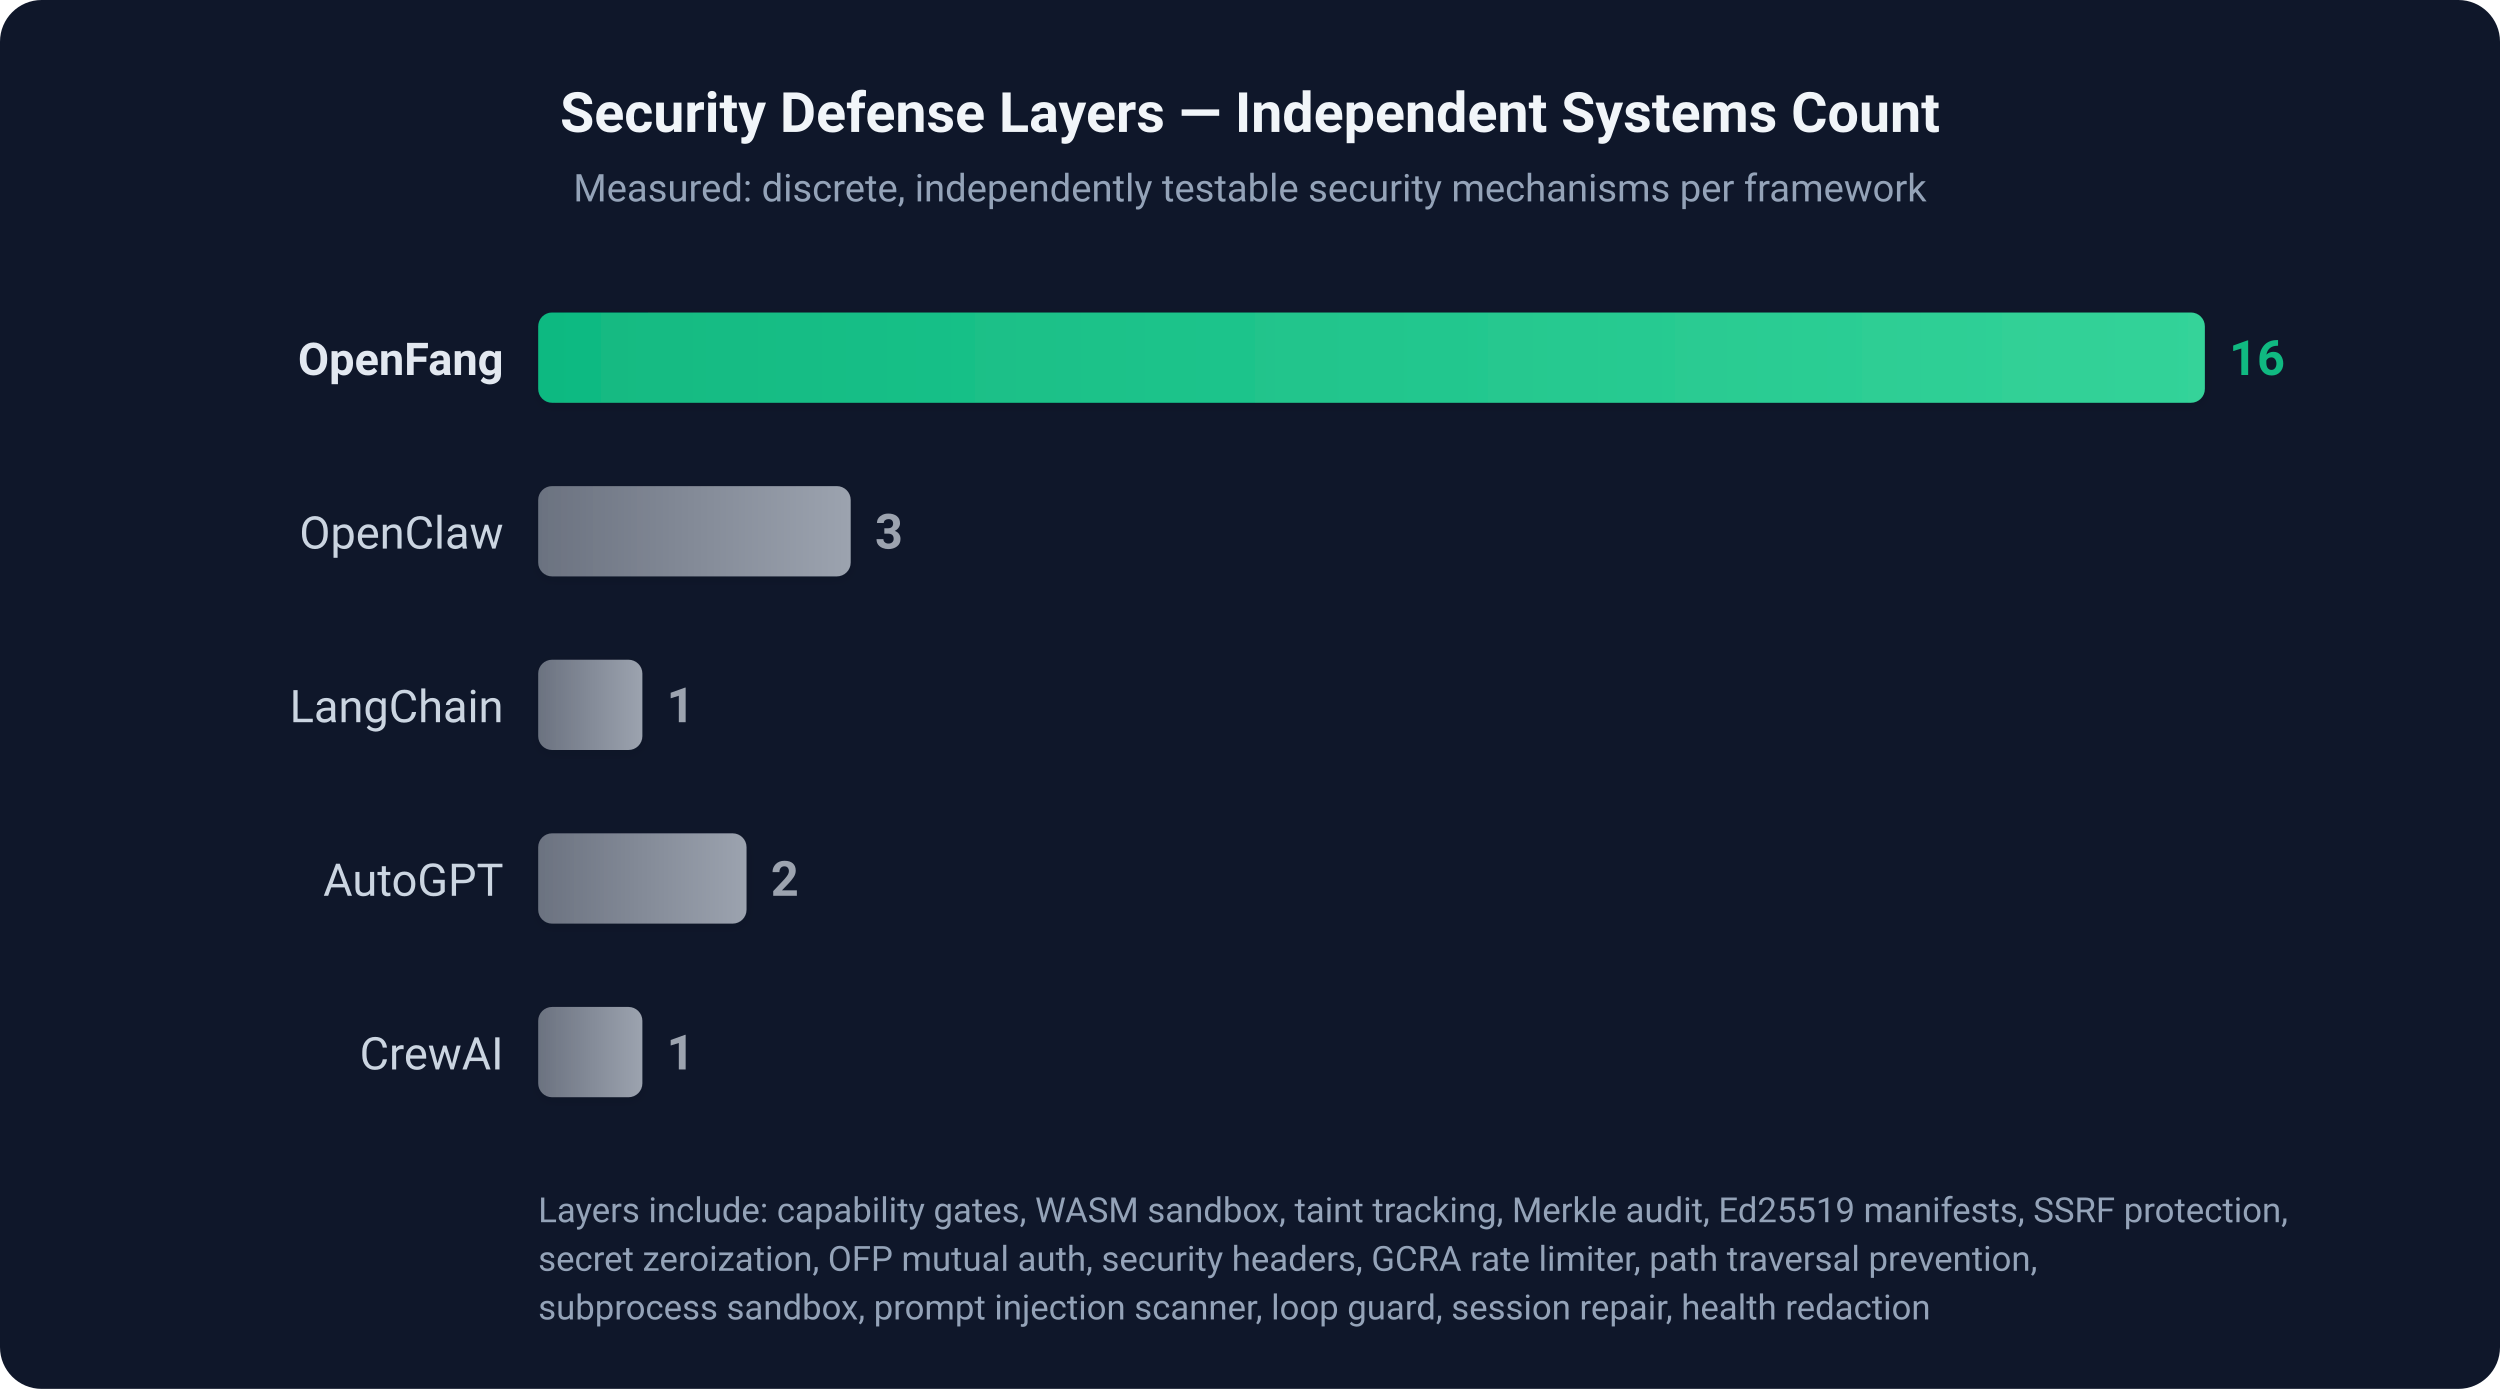
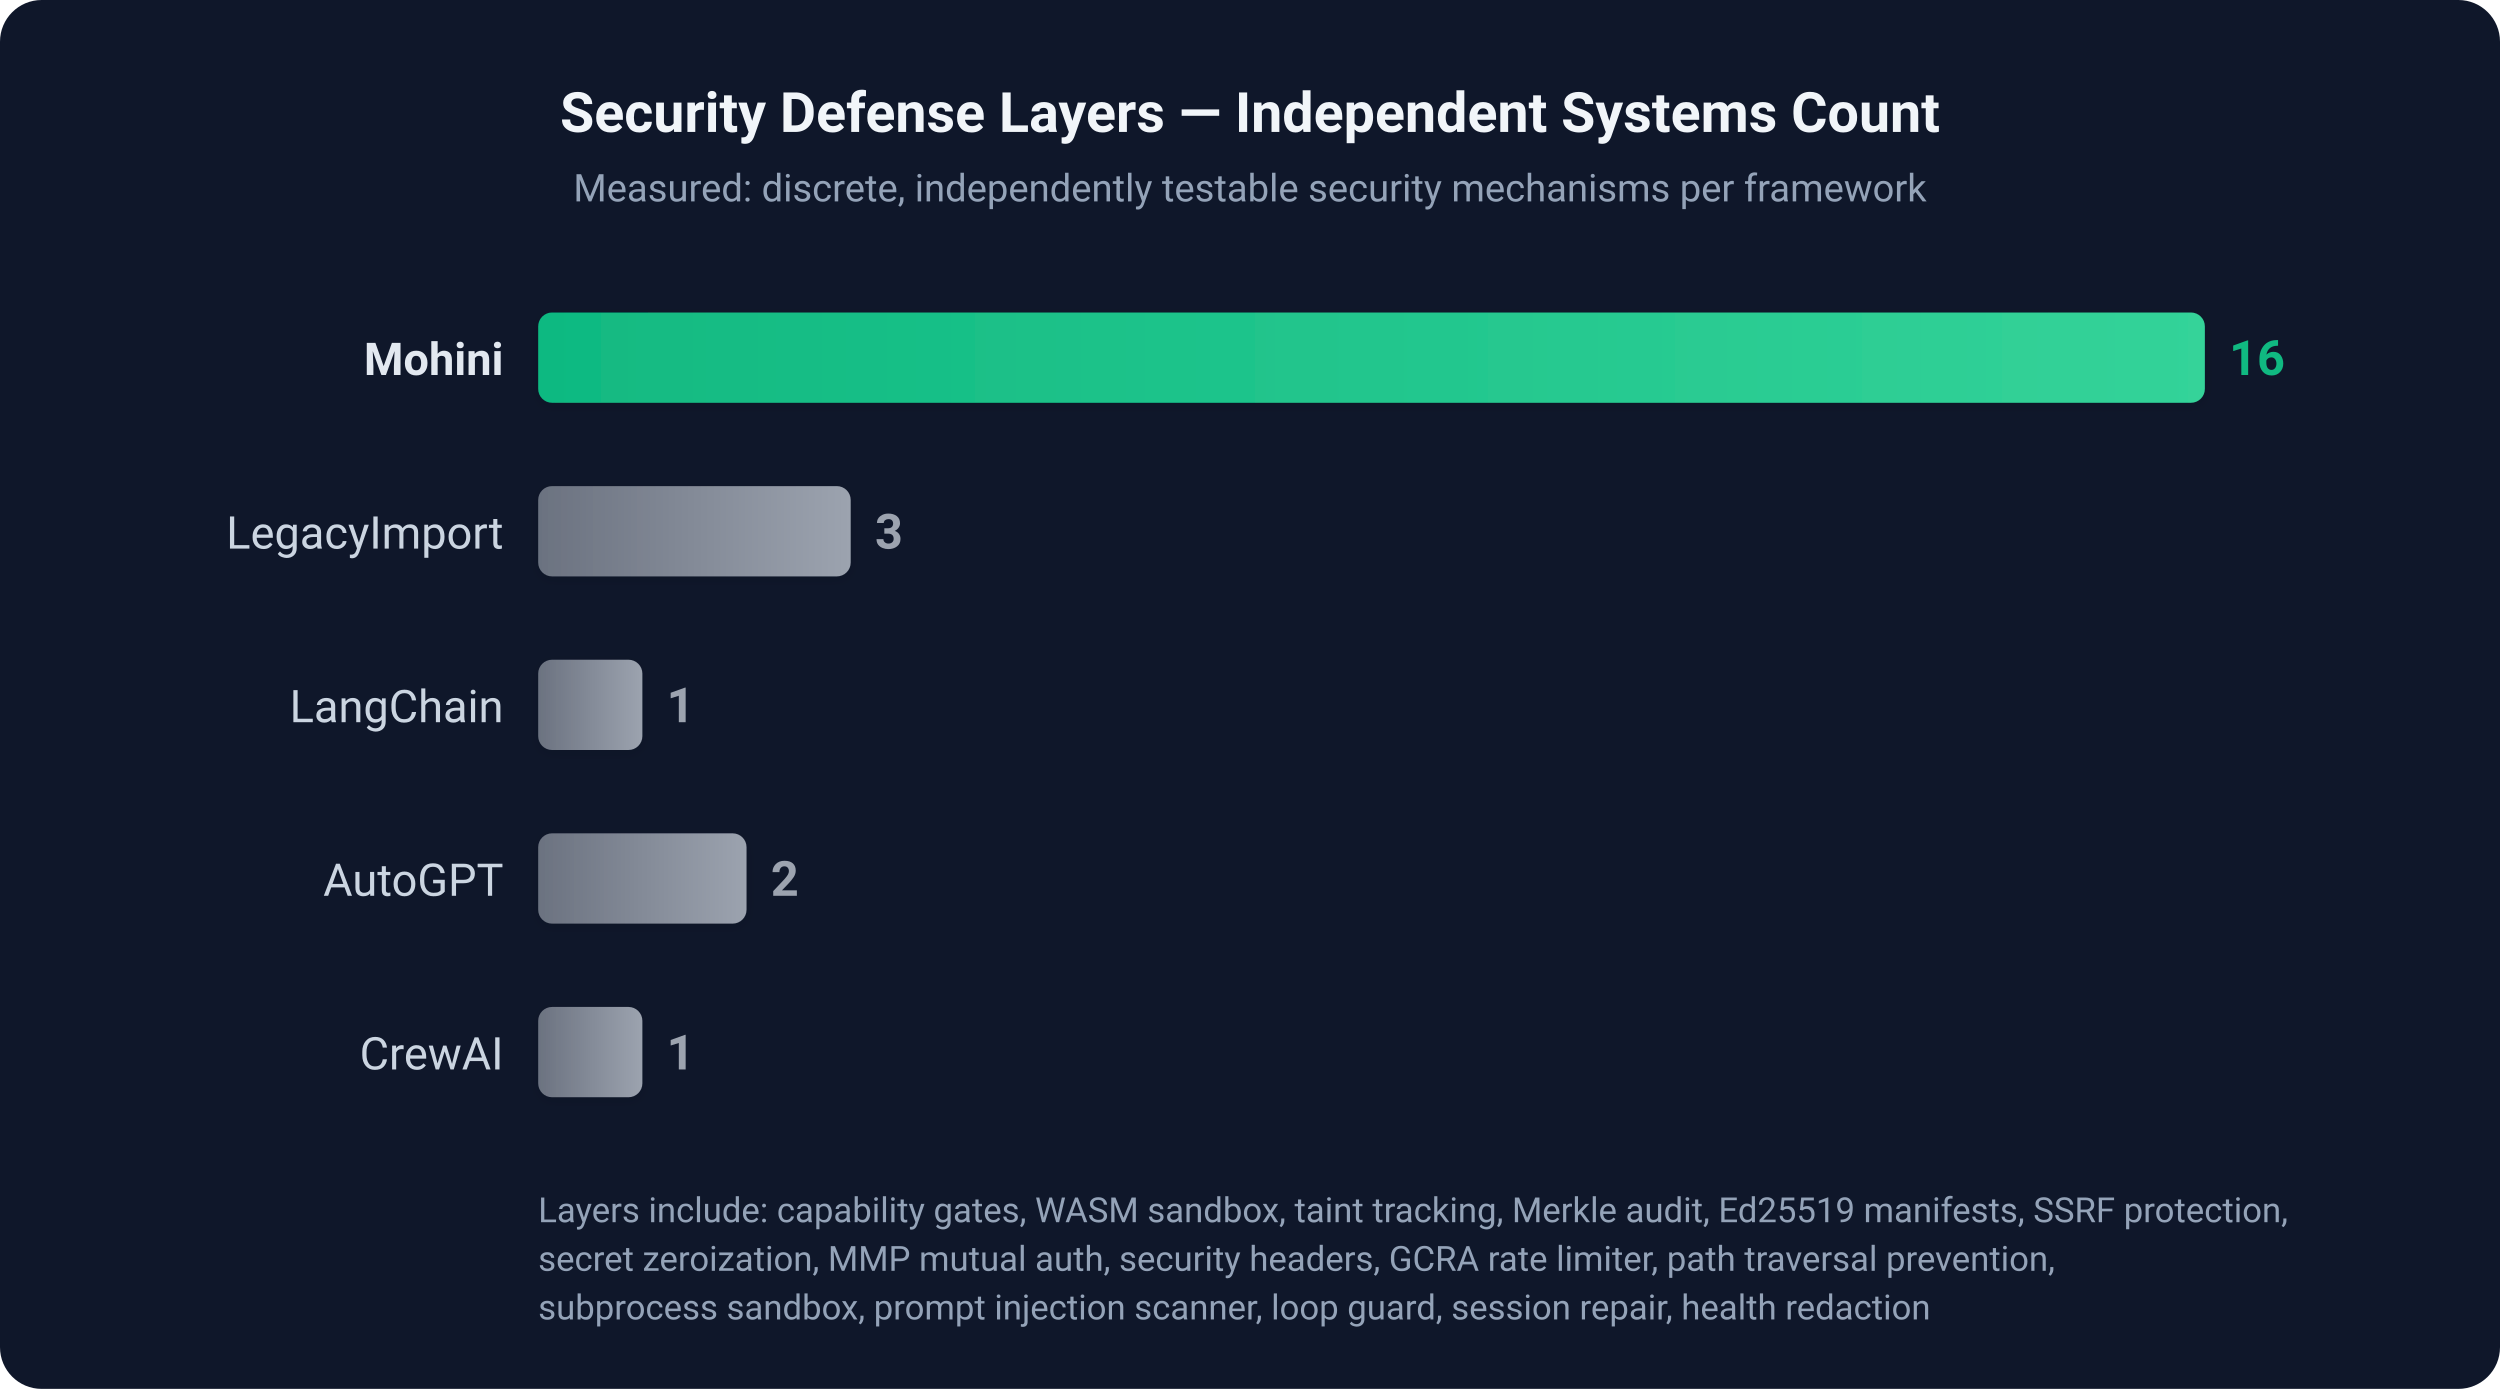
<svg xmlns="http://www.w3.org/2000/svg" viewBox="0 0 720 400" font-family="-apple-system,BlinkMacSystemFont,'Segoe UI',Roboto,Helvetica,Arial,sans-serif">
  <defs>
    <linearGradient id="sg" x1="0" y1="0" x2="1" y2="0">
      <stop offset="0%" stop-color="#10b981" />
      <stop offset="100%" stop-color="#34d399" />
    </linearGradient>
    <linearGradient id="gg" x1="0" y1="0" x2="1" y2="0">
      <stop offset="0%" stop-color="#6b7280" />
      <stop offset="100%" stop-color="#9ca3af" />
    </linearGradient>
    <filter id="ds">
      <feDropShadow dx="0" dy="1" stdDeviation="2" flood-opacity="0.1" />
    </filter>
  </defs>
  <rect width="720" height="400" rx="12" fill="#0f172a" />
  <text x="360" y="38" text-anchor="middle" fill="#f1f5f9" font-size="16" font-weight="700">Security Defense Layers — Independent Systems Count</text>
  <text x="360" y="58" text-anchor="middle" fill="#94a3b8" font-size="11">Measured: discrete, independently testable security mechanisms per framework</text>
-   <text x="145" y="108" text-anchor="end" fill="#e2e8f0" font-size="13" font-weight="600">OpenFang</text>
-   <text x="145" y="158" text-anchor="end" fill="#cbd5e1" font-size="13">OpenClaw</text>
+   <text x="145" y="108" text-anchor="end" fill="#e2e8f0" font-size="13" font-weight="600">Mohini</text>
+   <text x="145" y="158" text-anchor="end" fill="#cbd5e1" font-size="13">LegacyImport</text>
  <text x="145" y="208" text-anchor="end" fill="#cbd5e1" font-size="13">LangChain</text>
  <text x="145" y="258" text-anchor="end" fill="#cbd5e1" font-size="13">AutoGPT</text>
  <text x="145" y="308" text-anchor="end" fill="#cbd5e1" font-size="13">CrewAI</text>
  <rect x="155" y="90" width="480" height="26" rx="4" fill="url(#sg)" filter="url(#ds)" />
  <text x="642" y="108" fill="#10b981" font-size="14" font-weight="700">16</text>
  <rect x="155" y="140" width="90" height="26" rx="4" fill="url(#gg)" filter="url(#ds)" />
  <text x="252" y="158" fill="#9ca3af" font-size="14" font-weight="600">3</text>
  <rect x="155" y="190" width="30" height="26" rx="4" fill="url(#gg)" filter="url(#ds)" />
  <text x="192" y="208" fill="#9ca3af" font-size="14" font-weight="600">1</text>
  <rect x="155" y="240" width="60" height="26" rx="4" fill="url(#gg)" filter="url(#ds)" />
  <text x="222" y="258" fill="#9ca3af" font-size="14" font-weight="600">2</text>
  <rect x="155" y="290" width="30" height="26" rx="4" fill="url(#gg)" filter="url(#ds)" />
  <text x="192" y="308" fill="#9ca3af" font-size="14" font-weight="600">1</text>
  <text x="155" y="352" fill="#94a3b8" font-size="10">Layers include: capability gates, WASM sandbox, taint tracking, Merkle audit, Ed25519 manifests, SSRF protection,</text>
-   <text x="155" y="366" fill="#94a3b8" font-size="10">secret zeroization, OFP mutual auth, security headers, GCRA rate limiter, path traversal prevention,</text>
+   <text x="155" y="366" fill="#94a3b8" font-size="10">secret zeroization, MMP mutual auth, security headers, GCRA rate limiter, path traversal prevention,</text>
  <text x="155" y="380" fill="#94a3b8" font-size="10">subprocess sandbox, prompt injection scanner, loop guard, session repair, health redaction</text>
</svg>
